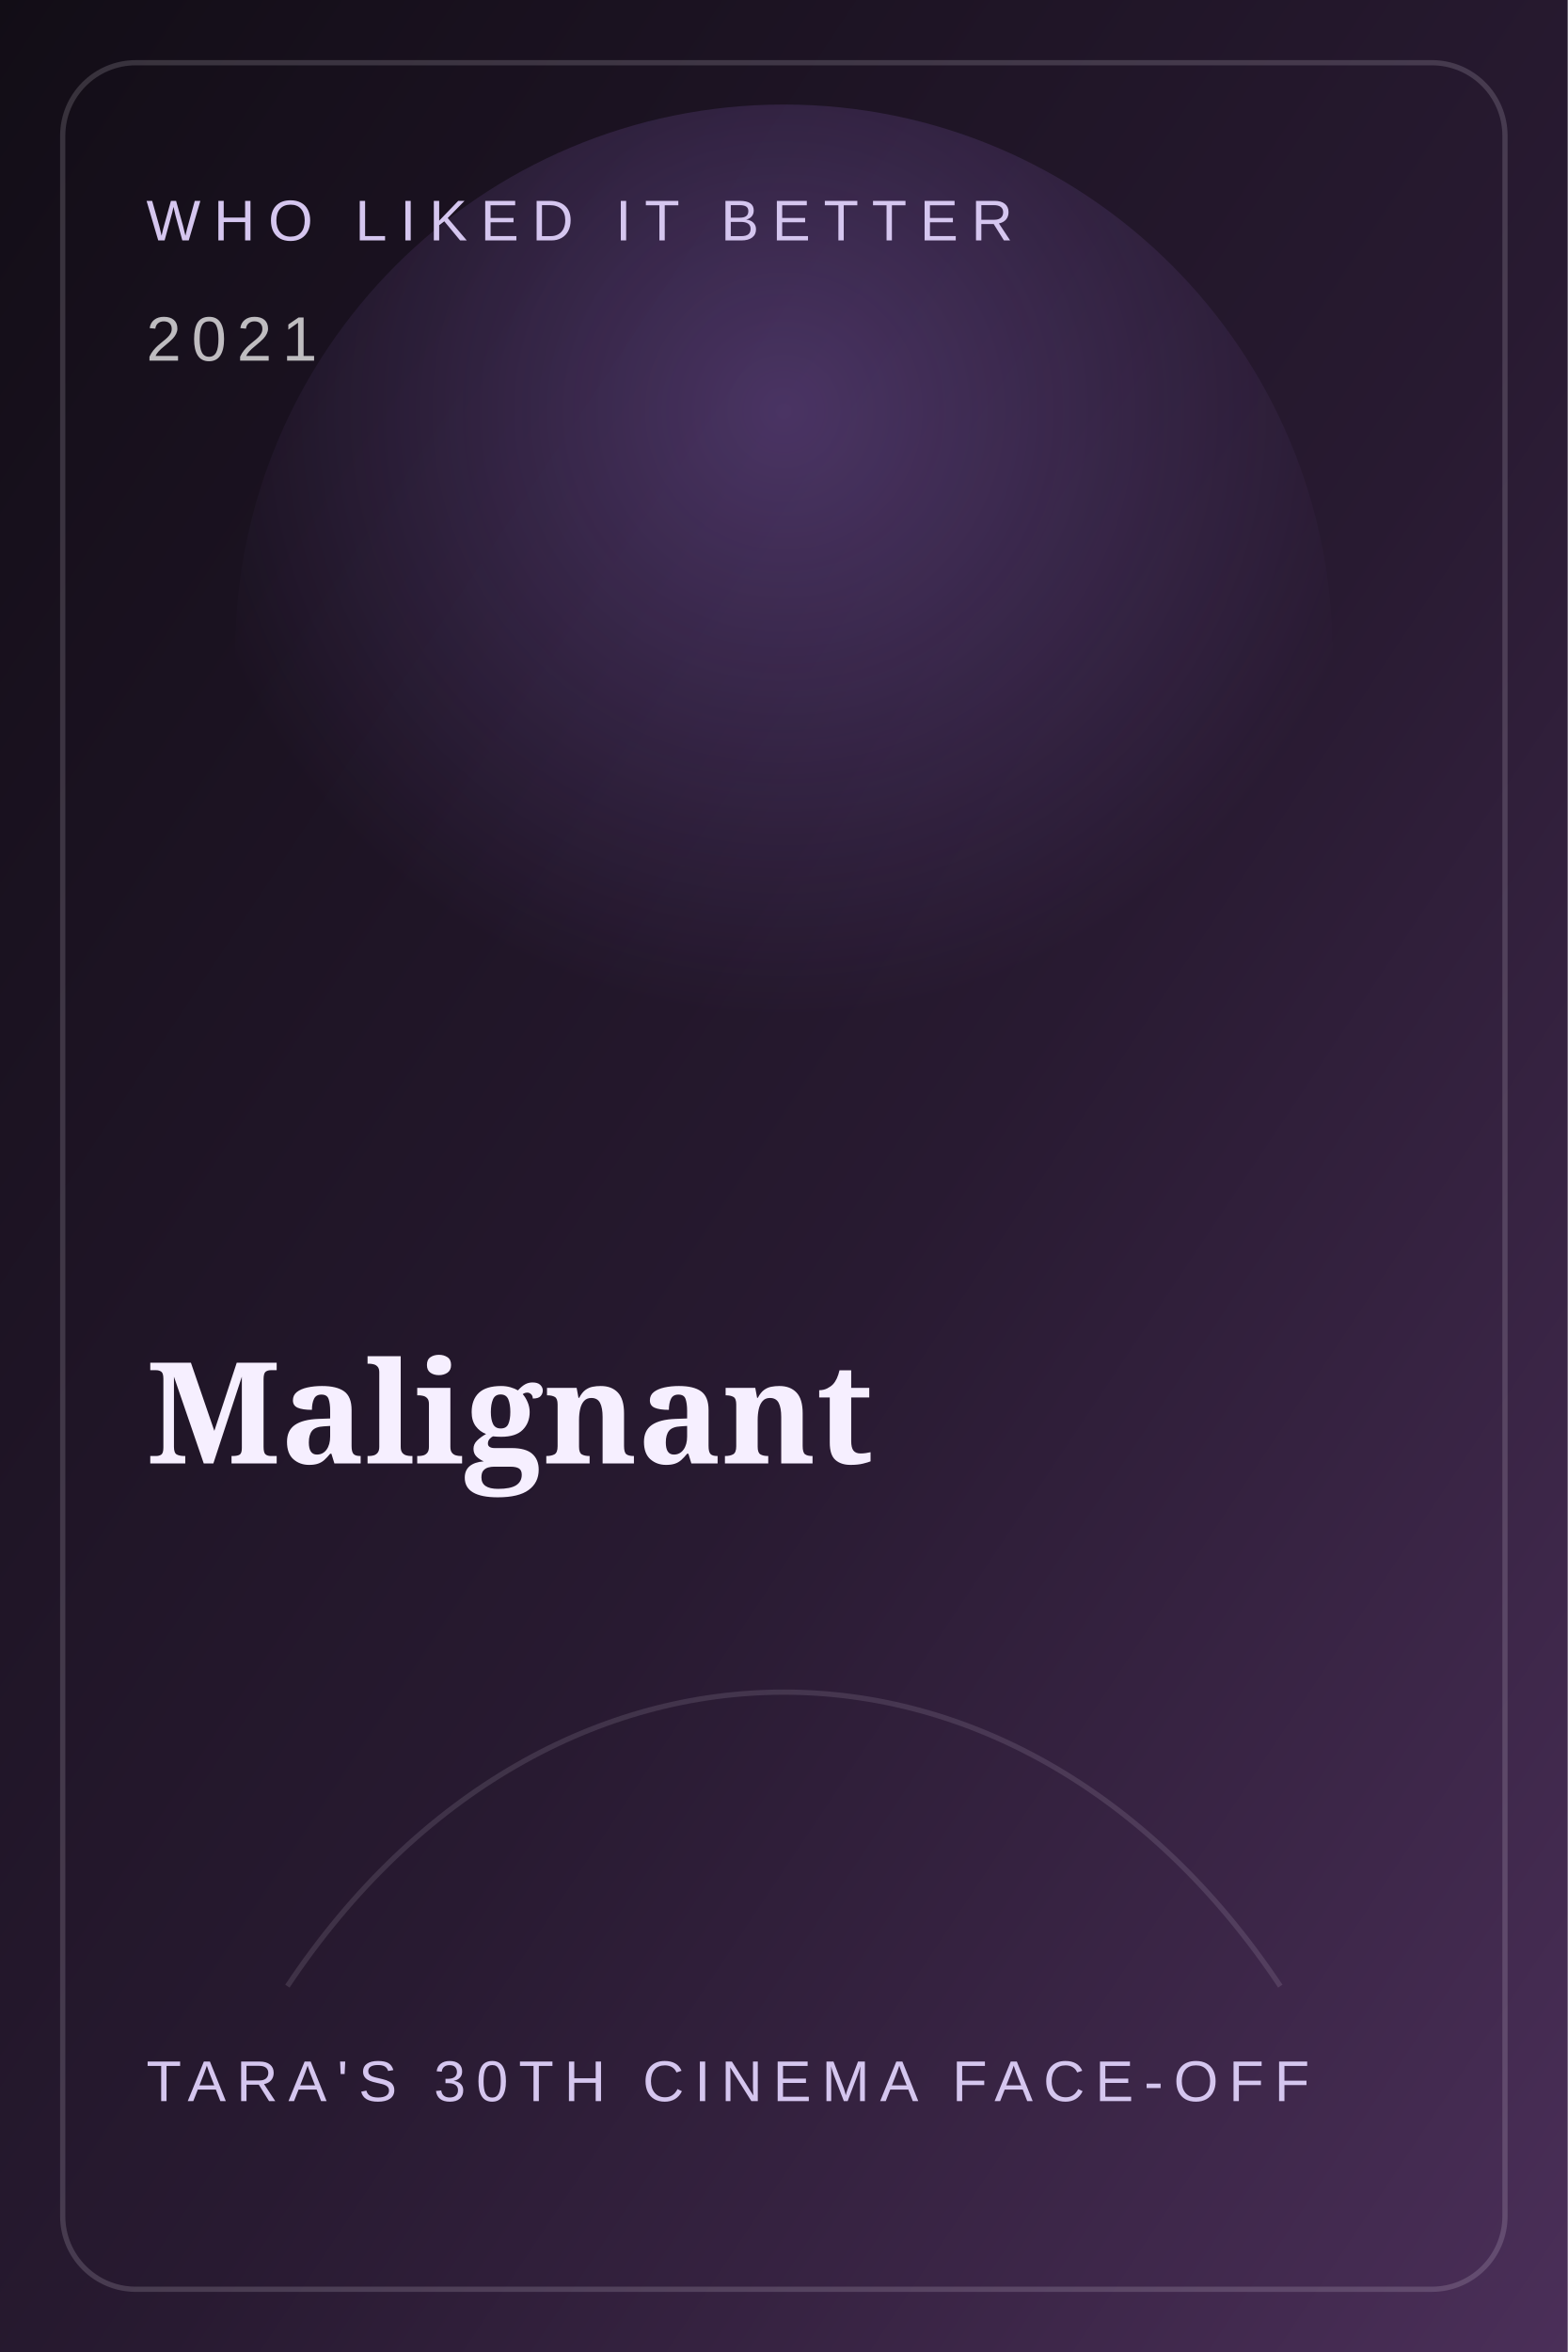
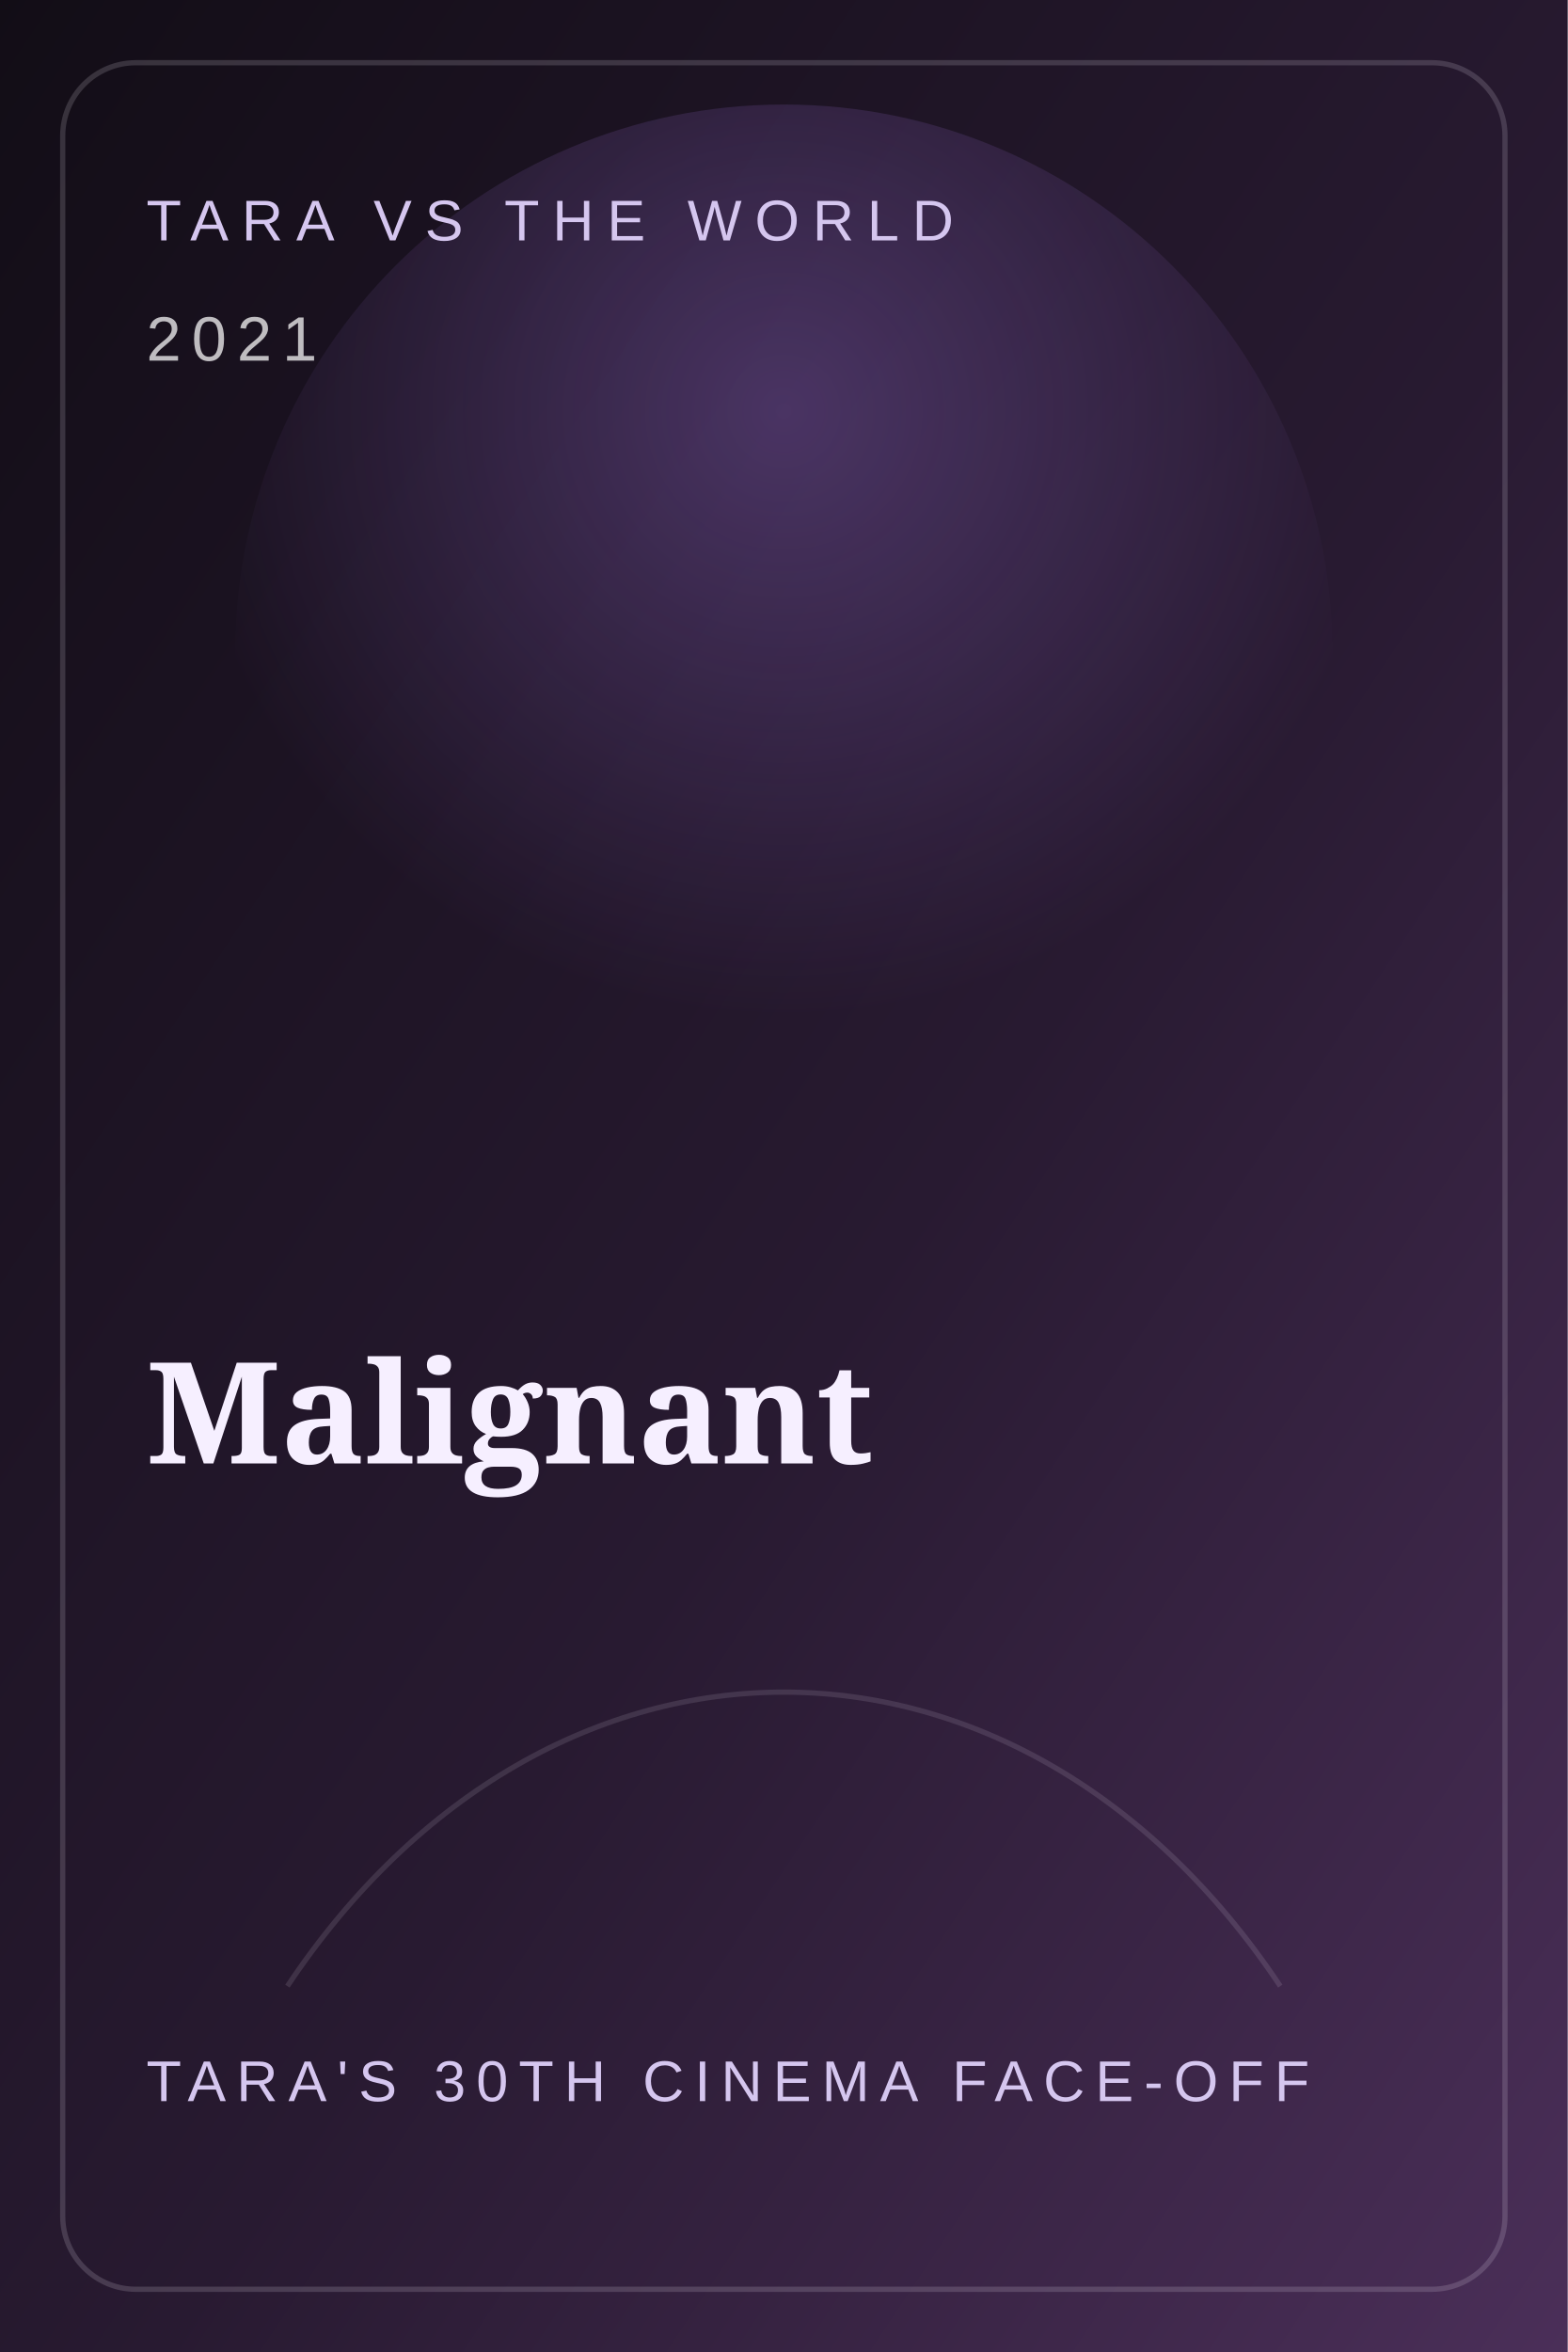
<svg xmlns="http://www.w3.org/2000/svg" width="600" height="900" viewBox="0 0 600 900" role="img" aria-labelledby="title desc">
  <defs>
    <linearGradient id="bg" x1="0" y1="0" x2="1" y2="1">
      <stop offset="0%" stop-color="#120d16" />
      <stop offset="55%" stop-color="#281a31" />
      <stop offset="100%" stop-color="#4b2f59" />
    </linearGradient>
    <radialGradient id="halo" cx="50%" cy="28%" r="55%">
      <stop offset="0%" stop-color="#b784ff" stop-opacity="0.28" />
      <stop offset="100%" stop-color="#b784ff" stop-opacity="0" />
    </radialGradient>
  </defs>
  <rect width="600" height="900" fill="url(#bg)" />
  <rect x="24" y="24" width="552" height="852" rx="28" fill="none" stroke="#f6efff" stroke-opacity="0.16" stroke-width="2" />
  <circle cx="300" cy="250" r="210" fill="url(#halo)" />
  <path d="M110 760C210 610 390 610 490 760" fill="none" stroke="#f6efff" stroke-opacity="0.12" stroke-width="2" />
-   <text x="56" y="92" fill="#d5c6ef" font-family="Arial, sans-serif" font-size="22" letter-spacing="5">WHO LIKED IT BETTER</text>
+   <text x="56" y="92" fill="#d5c6ef" font-family="Arial, sans-serif" font-size="22" letter-spacing="5">TARA VS THE WORLD</text>
  <text x="56" y="138" fill="#ffffff" fill-opacity="0.72" font-family="Arial, sans-serif" font-size="24" letter-spacing="4">2021</text>
  <text x="56" y="560" fill="#f6efff" font-family="Georgia, serif" font-size="54" font-weight="700">Malignant</text>
  <text x="56" y="804" fill="#d5c6ef" font-family="Arial, sans-serif" font-size="22" letter-spacing="4">TARA'S 30TH CINEMA FACE-OFF</text>
</svg>
